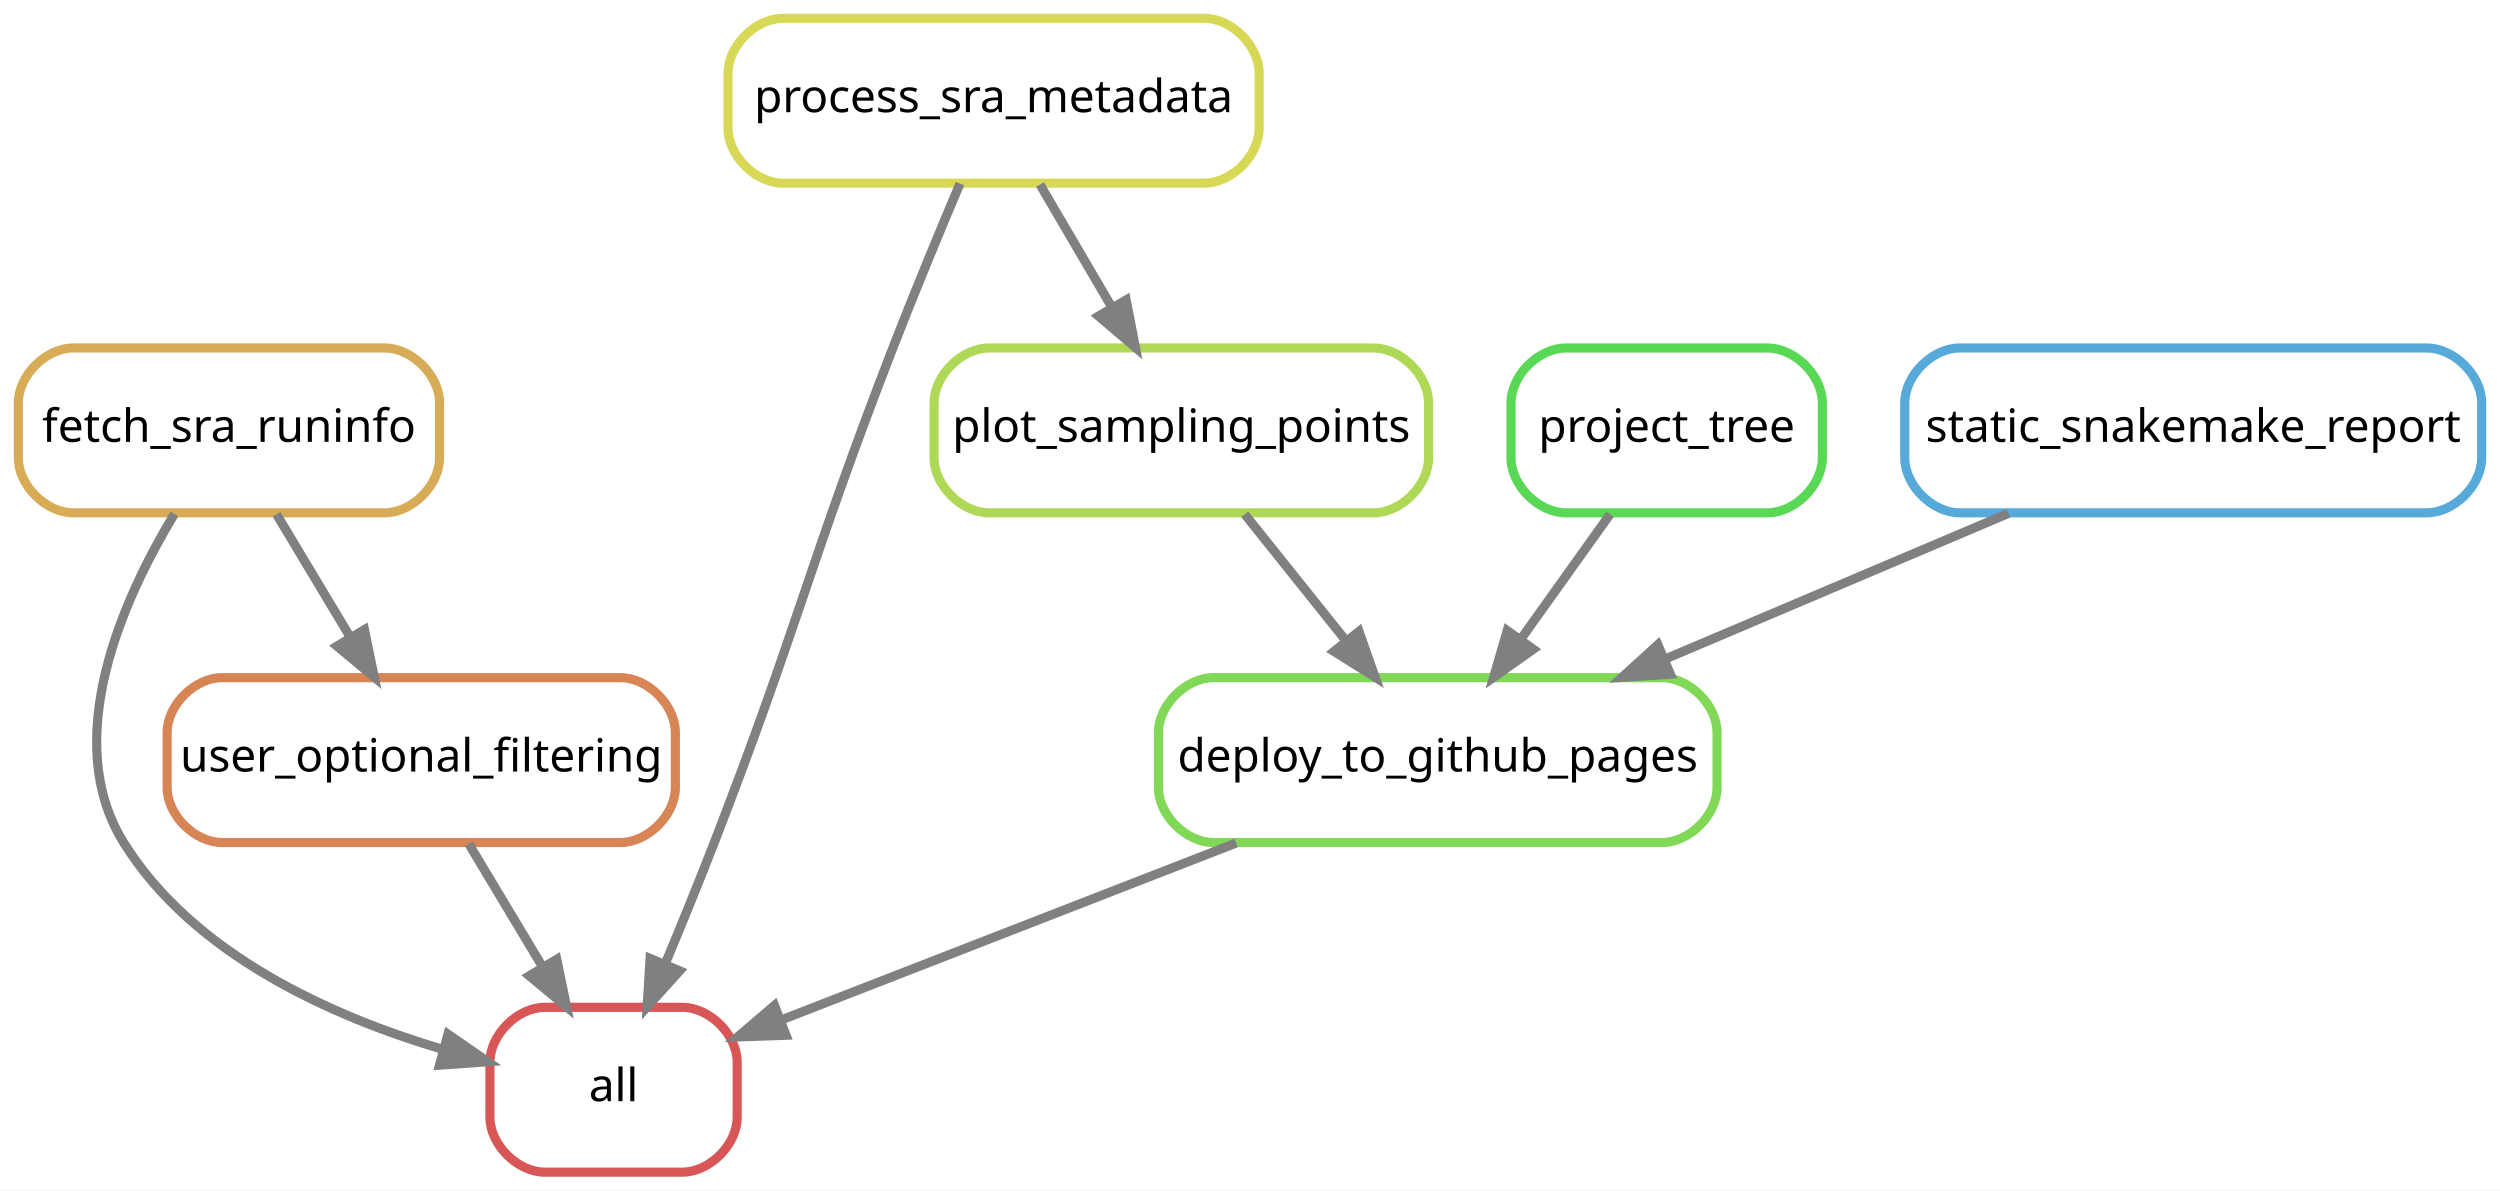
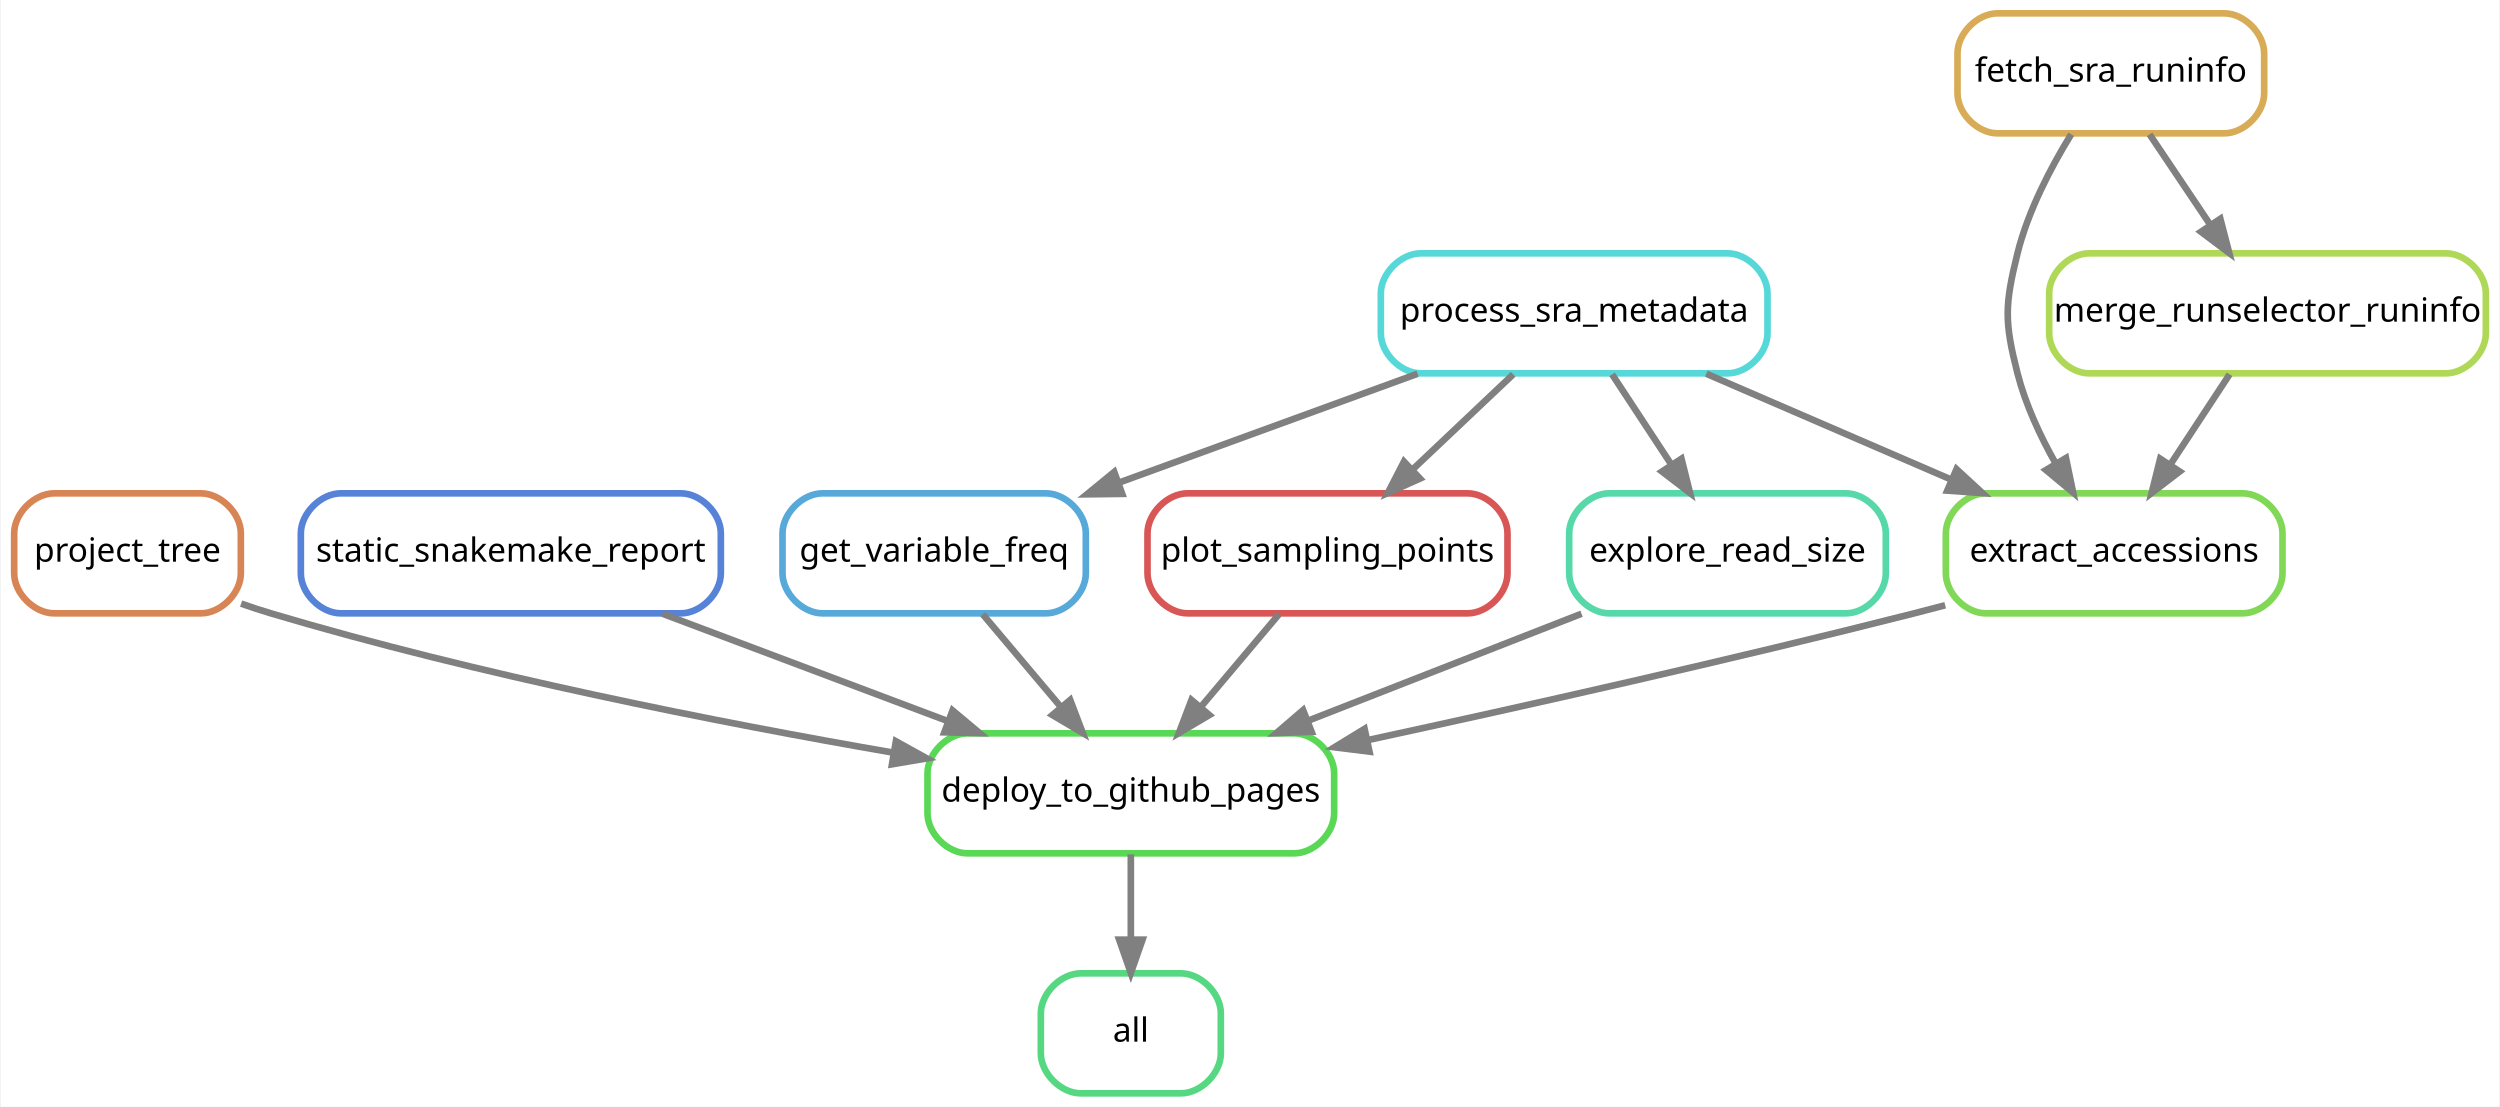
- <svg xmlns="http://www.w3.org/2000/svg" width="546pt" height="260pt" viewBox="0.00 0.00 546.00 260.00">
-   <g id="graph0" class="graph" transform="scale(1 1) rotate(0) translate(4 256)">
-     <polygon fill="white" stroke="none" points="-4,4 -4,-256 542,-256 542,4 -4,4" />
+ <svg xmlns="http://www.w3.org/2000/svg" width="750pt" height="332pt" viewBox="0.00 0.00 749.50 332.00">
+   <g id="graph0" class="graph" transform="scale(1 1) rotate(0) translate(4 328)">
+     <polygon fill="white" stroke="none" points="-4,4 -4,-328 745.5,-328 745.5,4 -4,4" />
    <g id="node1" class="node">
-       <path fill="none" stroke="#d85656" stroke-width="2" d="M145,-36C145,-36 115,-36 115,-36 109,-36 103,-30 103,-24 103,-24 103,-12 103,-12 103,-6 109,0 115,0 115,0 145,0 145,0 151,0 157,-6 157,-12 157,-12 157,-24 157,-24 157,-30 151,-36 145,-36" />
-       <text text-anchor="middle" x="130" y="-15.5" font-family="sans" font-size="10.00">all</text>
+       <path fill="none" stroke="#56d882" stroke-width="2" d="M350,-36C350,-36 320,-36 320,-36 314,-36 308,-30 308,-24 308,-24 308,-12 308,-12 308,-6 314,0 320,0 320,0 350,0 350,0 356,0 362,-6 362,-12 362,-12 362,-24 362,-24 362,-30 356,-36 350,-36" />
+       <text text-anchor="middle" x="335" y="-15.5" font-family="sans" font-size="10.00">all</text>
    </g>
    <g id="node2" class="node">
-       <path fill="none" stroke="#d8ac56" stroke-width="2" d="M80,-180C80,-180 12,-180 12,-180 6,-180 0,-174 0,-168 0,-168 0,-156 0,-156 0,-150 6,-144 12,-144 12,-144 80,-144 80,-144 86,-144 92,-150 92,-156 92,-156 92,-168 92,-168 92,-174 86,-180 80,-180" />
-       <text text-anchor="middle" x="46" y="-159.5" font-family="sans" font-size="10.00">fetch_sra_runinfo</text>
+       <path fill="none" stroke="#59d856" stroke-width="2" d="M384,-108C384,-108 286,-108 286,-108 280,-108 274,-102 274,-96 274,-96 274,-84 274,-84 274,-78 280,-72 286,-72 286,-72 384,-72 384,-72 390,-72 396,-78 396,-84 396,-84 396,-96 396,-96 396,-102 390,-108 384,-108" />
+       <text text-anchor="middle" x="335" y="-87.5" font-family="sans" font-size="10.00">deploy_to_github_pages</text>
+     </g>
+     <g id="edge1" class="edge">
+       <path fill="none" stroke="grey" stroke-width="2" d="M335,-71.7C335,-63.98 335,-54.71 335,-46.11" />
+       <polygon fill="grey" stroke="grey" stroke-width="2" points="338.5,-46.1 335,-36.1 331.5,-46.1 338.5,-46.1" />
+     </g>
+     <g id="node3" class="node">
+       <path fill="none" stroke="#d88556" stroke-width="2" d="M56,-180C56,-180 12,-180 12,-180 6,-180 0,-174 0,-168 0,-168 0,-156 0,-156 0,-150 6,-144 12,-144 12,-144 56,-144 56,-144 62,-144 68,-150 68,-156 68,-156 68,-168 68,-168 68,-174 62,-180 56,-180" />
+       <text text-anchor="middle" x="34" y="-159.5" font-family="sans" font-size="10.00">project_tree</text>
+     </g>
+     <g id="edge3" class="edge">
+       <path fill="none" stroke="grey" stroke-width="2" d="M68.08,-146.91C71.07,-145.86 74.08,-144.87 77,-144 139.04,-125.52 211.36,-111.27 263.62,-102.22" />
+       <polygon fill="grey" stroke="grey" stroke-width="2" points="264.52,-105.62 273.79,-100.48 263.35,-98.72 264.52,-105.62" />
+     </g>
+     <g id="node4" class="node">
+       <path fill="none" stroke="#5682d8" stroke-width="2" d="M200,-180C200,-180 98,-180 98,-180 92,-180 86,-174 86,-168 86,-168 86,-156 86,-156 86,-150 92,-144 98,-144 98,-144 200,-144 200,-144 206,-144 212,-150 212,-156 212,-156 212,-168 212,-168 212,-174 206,-180 200,-180" />
+       <text text-anchor="middle" x="149" y="-159.5" font-family="sans" font-size="10.00">static_snakemake_report</text>
+     </g>
+     <g id="edge7" class="edge">
+       <path fill="none" stroke="grey" stroke-width="2" d="M194.5,-143.88C220.38,-134.14 252.97,-121.87 280.24,-111.61" />
+       <polygon fill="grey" stroke="grey" stroke-width="2" points="281.52,-114.87 289.65,-108.07 279.06,-108.31 281.52,-114.87" />
+     </g>
+     <g id="node5" class="node">
+       <path fill="none" stroke="#56a9d8" stroke-width="2" d="M309.5,-180C309.5,-180 242.5,-180 242.5,-180 236.5,-180 230.5,-174 230.5,-168 230.5,-168 230.5,-156 230.5,-156 230.5,-150 236.5,-144 242.5,-144 242.5,-144 309.5,-144 309.5,-144 315.5,-144 321.5,-150 321.5,-156 321.5,-156 321.5,-168 321.5,-168 321.5,-174 315.5,-180 309.5,-180" />
+       <text text-anchor="middle" x="276" y="-159.5" font-family="sans" font-size="10.00">get_variable_freq</text>
+     </g>
+     <g id="edge6" class="edge">
+       <path fill="none" stroke="grey" stroke-width="2" d="M290.58,-143.7C297.66,-135.3 306.28,-125.07 314.05,-115.86" />
+       <polygon fill="grey" stroke="grey" stroke-width="2" points="316.81,-118.01 320.58,-108.1 311.46,-113.49 316.81,-118.01" />
+     </g>
+     <g id="node6" class="node">
+       <path fill="none" stroke="#56d8d8" stroke-width="2" d="M514,-252C514,-252 422,-252 422,-252 416,-252 410,-246 410,-240 410,-240 410,-228 410,-228 410,-222 416,-216 422,-216 422,-216 514,-216 514,-216 520,-216 526,-222 526,-228 526,-228 526,-240 526,-240 526,-246 520,-252 514,-252" />
+       <text text-anchor="middle" x="468" y="-231.5" font-family="sans" font-size="10.00">process_sra_metadata</text>
+     </g>
+     <g id="edge8" class="edge">
+       <path fill="none" stroke="grey" stroke-width="2" d="M421.03,-215.88C394.02,-206.03 359.93,-193.6 331.59,-183.27" />
+       <polygon fill="grey" stroke="grey" stroke-width="2" points="332.41,-179.84 321.82,-179.71 330.02,-186.42 332.41,-179.84" />
+     </g>
+     <g id="node7" class="node">
+       <path fill="none" stroke="#d85656" stroke-width="2" d="M436,-180C436,-180 352,-180 352,-180 346,-180 340,-174 340,-168 340,-168 340,-156 340,-156 340,-150 346,-144 352,-144 352,-144 436,-144 436,-144 442,-144 448,-150 448,-156 448,-156 448,-168 448,-168 448,-174 442,-180 436,-180" />
+       <text text-anchor="middle" x="394" y="-159.5" font-family="sans" font-size="10.00">plot_sampling_points</text>
+     </g>
+     <g id="edge9" class="edge">
+       <path fill="none" stroke="grey" stroke-width="2" d="M449.71,-215.7C440.57,-207.05 429.36,-196.45 419.4,-187.03" />
+       <polygon fill="grey" stroke="grey" stroke-width="2" points="421.75,-184.43 412.08,-180.1 416.94,-189.52 421.75,-184.43" />
+     </g>
+     <g id="node8" class="node">
+       <path fill="none" stroke="#80d856" stroke-width="2" d="M668.5,-180C668.5,-180 591.5,-180 591.5,-180 585.5,-180 579.5,-174 579.5,-168 579.5,-168 579.5,-156 579.5,-156 579.5,-150 585.5,-144 591.5,-144 591.5,-144 668.5,-144 668.5,-144 674.5,-144 680.5,-150 680.5,-156 680.5,-156 680.5,-168 680.5,-168 680.5,-174 674.5,-180 668.5,-180" />
+       <text text-anchor="middle" x="630" y="-159.5" font-family="sans" font-size="10.00">extract_accessions</text>
+     </g>
+     <g id="edge12" class="edge">
+       <path fill="none" stroke="grey" stroke-width="2" d="M507.63,-215.88C529.78,-206.31 557.56,-194.3 581.06,-184.15" />
+       <polygon fill="grey" stroke="grey" stroke-width="2" points="582.71,-187.25 590.5,-180.07 579.93,-180.82 582.71,-187.25" />
+     </g>
+     <g id="node11" class="node">
+       <path fill="none" stroke="#56d8a9" stroke-width="2" d="M549.5,-180C549.5,-180 478.5,-180 478.5,-180 472.5,-180 466.5,-174 466.5,-168 466.5,-168 466.5,-156 466.5,-156 466.5,-150 472.5,-144 478.5,-144 478.5,-144 549.5,-144 549.5,-144 555.5,-144 561.5,-150 561.5,-156 561.5,-156 561.5,-168 561.5,-168 561.5,-174 555.5,-180 549.5,-180" />
+       <text text-anchor="middle" x="514" y="-159.5" font-family="sans" font-size="10.00">explore_read_size</text>
+     </g>
+     <g id="edge14" class="edge">
+       <path fill="none" stroke="grey" stroke-width="2" d="M479.37,-215.7C484.72,-207.56 491.2,-197.69 497.11,-188.7" />
+       <polygon fill="grey" stroke="grey" stroke-width="2" points="500.19,-190.38 502.76,-180.1 494.34,-186.54 500.19,-190.38" />
+     </g>
+     <g id="edge2" class="edge">
+       <path fill="none" stroke="grey" stroke-width="2" d="M379.42,-143.7C372.34,-135.3 363.72,-125.07 355.95,-115.86" />
+       <polygon fill="grey" stroke="grey" stroke-width="2" points="358.54,-113.49 349.42,-108.1 353.19,-118.01 358.54,-113.49" />
    </g>
    <g id="edge4" class="edge">
-       <path fill="none" stroke="grey" stroke-width="2" d="M34.08,-143.74C22.68,-124.88 9.11,-94.37 23,-72 38.18,-47.54 68.38,-34.02 92.83,-26.77" />
-       <polygon fill="grey" stroke="grey" stroke-width="2" points="93.83,-30.13 102.56,-24.12 91.99,-23.37 93.83,-30.13" />
+       <path fill="none" stroke="grey" stroke-width="2" d="M579.31,-146.43C576.17,-145.59 573.04,-144.77 570,-144 515.24,-130.08 452.84,-116.09 406.11,-105.98" />
+       <polygon fill="grey" stroke="grey" stroke-width="2" points="406.59,-102.51 396.08,-103.82 405.12,-109.35 406.59,-102.51" />
    </g>
-     <g id="node3" class="node">
-       <path fill="none" stroke="#d88556" stroke-width="2" d="M131.5,-108C131.5,-108 44.5,-108 44.5,-108 38.5,-108 32.5,-102 32.5,-96 32.5,-96 32.5,-84 32.5,-84 32.5,-78 38.5,-72 44.5,-72 44.5,-72 131.5,-72 131.5,-72 137.5,-72 143.5,-78 143.5,-84 143.5,-84 143.5,-96 143.5,-96 143.5,-102 137.5,-108 131.5,-108" />
-       <text text-anchor="middle" x="88" y="-87.5" font-family="sans" font-size="10.00">user_optional_filtering</text>
+     <g id="node9" class="node">
+       <path fill="none" stroke="#d8ac56" stroke-width="2" d="M663,-324C663,-324 595,-324 595,-324 589,-324 583,-318 583,-312 583,-312 583,-300 583,-300 583,-294 589,-288 595,-288 595,-288 663,-288 663,-288 669,-288 675,-294 675,-300 675,-300 675,-312 675,-312 675,-318 669,-324 663,-324" />
+       <text text-anchor="middle" x="629" y="-303.5" font-family="sans" font-size="10.00">fetch_sra_runinfo</text>
+     </g>
+     <g id="edge10" class="edge">
+       <path fill="none" stroke="grey" stroke-width="2" d="M617.11,-287.72C610.99,-277.76 604.16,-264.73 601,-252 597.15,-236.47 597.04,-231.5 601,-216 603.38,-206.7 607.76,-197.27 612.42,-189" />
+       <polygon fill="grey" stroke="grey" stroke-width="2" points="615.54,-190.59 617.69,-180.22 609.54,-186.99 615.54,-190.59" />
+     </g>
+     <g id="node10" class="node">
+       <path fill="none" stroke="#afd856" stroke-width="2" d="M729.5,-252C729.5,-252 622.5,-252 622.5,-252 616.5,-252 610.5,-246 610.5,-240 610.5,-240 610.5,-228 610.5,-228 610.5,-222 616.5,-216 622.5,-216 622.5,-216 729.5,-216 729.5,-216 735.5,-216 741.5,-222 741.5,-228 741.5,-228 741.5,-240 741.5,-240 741.5,-246 735.5,-252 729.5,-252" />
+       <text text-anchor="middle" x="676" y="-231.5" font-family="sans" font-size="10.00">merge_runselector_runinfo</text>
+     </g>
+     <g id="edge13" class="edge">
+       <path fill="none" stroke="grey" stroke-width="2" d="M640.62,-287.7C646.14,-279.47 652.85,-269.48 658.93,-260.42" />
+       <polygon fill="grey" stroke="grey" stroke-width="2" points="661.85,-262.36 664.52,-252.1 656.04,-258.46 661.85,-262.36" />
+     </g>
+     <g id="edge11" class="edge">
+       <path fill="none" stroke="grey" stroke-width="2" d="M664.63,-215.7C659.28,-207.56 652.8,-197.69 646.89,-188.7" />
+       <polygon fill="grey" stroke="grey" stroke-width="2" points="649.66,-186.54 641.24,-180.1 643.81,-190.38 649.66,-186.54" />
    </g>
    <g id="edge5" class="edge">
-       <path fill="none" stroke="grey" stroke-width="2" d="M56.38,-143.7C61.26,-135.56 67.19,-125.69 72.58,-116.7" />
-       <polygon fill="grey" stroke="grey" stroke-width="2" points="75.59,-118.48 77.74,-108.1 69.59,-114.88 75.59,-118.48" />
-     </g>
-     <g id="edge2" class="edge">
-       <path fill="none" stroke="grey" stroke-width="2" d="M98.38,-71.7C103.26,-63.56 109.19,-53.69 114.58,-44.7" />
-       <polygon fill="grey" stroke="grey" stroke-width="2" points="117.59,-46.48 119.74,-36.1 111.59,-42.88 117.59,-46.48" />
-     </g>
-     <g id="node4" class="node">
-       <path fill="none" stroke="#d6d856" stroke-width="2" d="M259,-252C259,-252 167,-252 167,-252 161,-252 155,-246 155,-240 155,-240 155,-228 155,-228 155,-222 161,-216 167,-216 167,-216 259,-216 259,-216 265,-216 271,-222 271,-228 271,-228 271,-240 271,-240 271,-246 265,-252 259,-252" />
-       <text text-anchor="middle" x="213" y="-231.5" font-family="sans" font-size="10.00">process_sra_metadata</text>
-     </g>
-     <g id="edge3" class="edge">
-       <path fill="none" stroke="grey" stroke-width="2" d="M205.66,-215.9C201.28,-205.55 195.68,-192.07 191,-180 172.55,-132.42 170.45,-119.58 152,-72 148.63,-63.32 144.79,-53.92 141.27,-45.47" />
-       <polygon fill="grey" stroke="grey" stroke-width="2" points="144.44,-43.97 137.34,-36.1 137.98,-46.68 144.44,-43.97" />
-     </g>
-     <g id="node8" class="node">
-       <path fill="none" stroke="#afd856" stroke-width="2" d="M296,-180C296,-180 212,-180 212,-180 206,-180 200,-174 200,-168 200,-168 200,-156 200,-156 200,-150 206,-144 212,-144 212,-144 296,-144 296,-144 302,-144 308,-150 308,-156 308,-156 308,-168 308,-168 308,-174 302,-180 296,-180" />
-       <text text-anchor="middle" x="254" y="-159.5" font-family="sans" font-size="10.00">plot_sampling_points</text>
-     </g>
-     <g id="edge9" class="edge">
-       <path fill="none" stroke="grey" stroke-width="2" d="M223.13,-215.7C227.85,-207.64 233.56,-197.89 238.78,-188.98" />
-       <polygon fill="grey" stroke="grey" stroke-width="2" points="241.95,-190.5 243.98,-180.1 235.91,-186.96 241.95,-190.5" />
-     </g>
-     <g id="node5" class="node">
-       <path fill="none" stroke="#80d856" stroke-width="2" d="M359,-108C359,-108 261,-108 261,-108 255,-108 249,-102 249,-96 249,-96 249,-84 249,-84 249,-78 255,-72 261,-72 261,-72 359,-72 359,-72 365,-72 371,-78 371,-84 371,-84 371,-96 371,-96 371,-102 365,-108 359,-108" />
-       <text text-anchor="middle" x="310" y="-87.5" font-family="sans" font-size="10.00">deploy_to_github_pages</text>
-     </g>
-     <g id="edge1" class="edge">
-       <path fill="none" stroke="grey" stroke-width="2" d="M265.97,-71.88C235.52,-60.04 195.49,-44.47 166.75,-33.29" />
-       <polygon fill="grey" stroke="grey" stroke-width="2" points="167.68,-29.9 157.1,-29.54 165.15,-36.42 167.68,-29.9" />
-     </g>
-     <g id="node6" class="node">
-       <path fill="none" stroke="#59d856" stroke-width="2" d="M382,-180C382,-180 338,-180 338,-180 332,-180 326,-174 326,-168 326,-168 326,-156 326,-156 326,-150 332,-144 338,-144 338,-144 382,-144 382,-144 388,-144 394,-150 394,-156 394,-156 394,-168 394,-168 394,-174 388,-180 382,-180" />
-       <text text-anchor="middle" x="360" y="-159.5" font-family="sans" font-size="10.00">project_tree</text>
-     </g>
-     <g id="edge8" class="edge">
-       <path fill="none" stroke="grey" stroke-width="2" d="M347.64,-143.7C341.77,-135.47 334.63,-125.48 328.16,-116.42" />
-       <polygon fill="grey" stroke="grey" stroke-width="2" points="330.88,-114.21 322.22,-108.1 325.18,-118.28 330.88,-114.21" />
-     </g>
-     <g id="node7" class="node">
-       <path fill="none" stroke="#56a9d8" stroke-width="2" d="M526,-180C526,-180 424,-180 424,-180 418,-180 412,-174 412,-168 412,-168 412,-156 412,-156 412,-150 418,-144 424,-144 424,-144 526,-144 526,-144 532,-144 538,-150 538,-156 538,-156 538,-168 538,-168 538,-174 532,-180 526,-180" />
-       <text text-anchor="middle" x="475" y="-159.5" font-family="sans" font-size="10.00">static_snakemake_report</text>
-     </g>
-     <g id="edge6" class="edge">
-       <path fill="none" stroke="grey" stroke-width="2" d="M434.64,-143.88C411.98,-134.26 383.53,-122.19 359.53,-112.01" />
-       <polygon fill="grey" stroke="grey" stroke-width="2" points="360.81,-108.75 350.23,-108.07 358.07,-115.2 360.81,-108.75" />
-     </g>
-     <g id="edge7" class="edge">
-       <path fill="none" stroke="grey" stroke-width="2" d="M267.84,-143.7C274.49,-135.39 282.58,-125.28 289.89,-116.14" />
-       <polygon fill="grey" stroke="grey" stroke-width="2" points="292.8,-118.1 296.32,-108.1 287.34,-113.73 292.8,-118.1" />
+       <path fill="none" stroke="grey" stroke-width="2" d="M470.21,-143.88C445.42,-134.18 414.22,-121.98 388.04,-111.74" />
+       <polygon fill="grey" stroke="grey" stroke-width="2" points="389.23,-108.45 378.65,-108.07 386.68,-114.97 389.23,-108.45" />
    </g>
  </g>
</svg>
